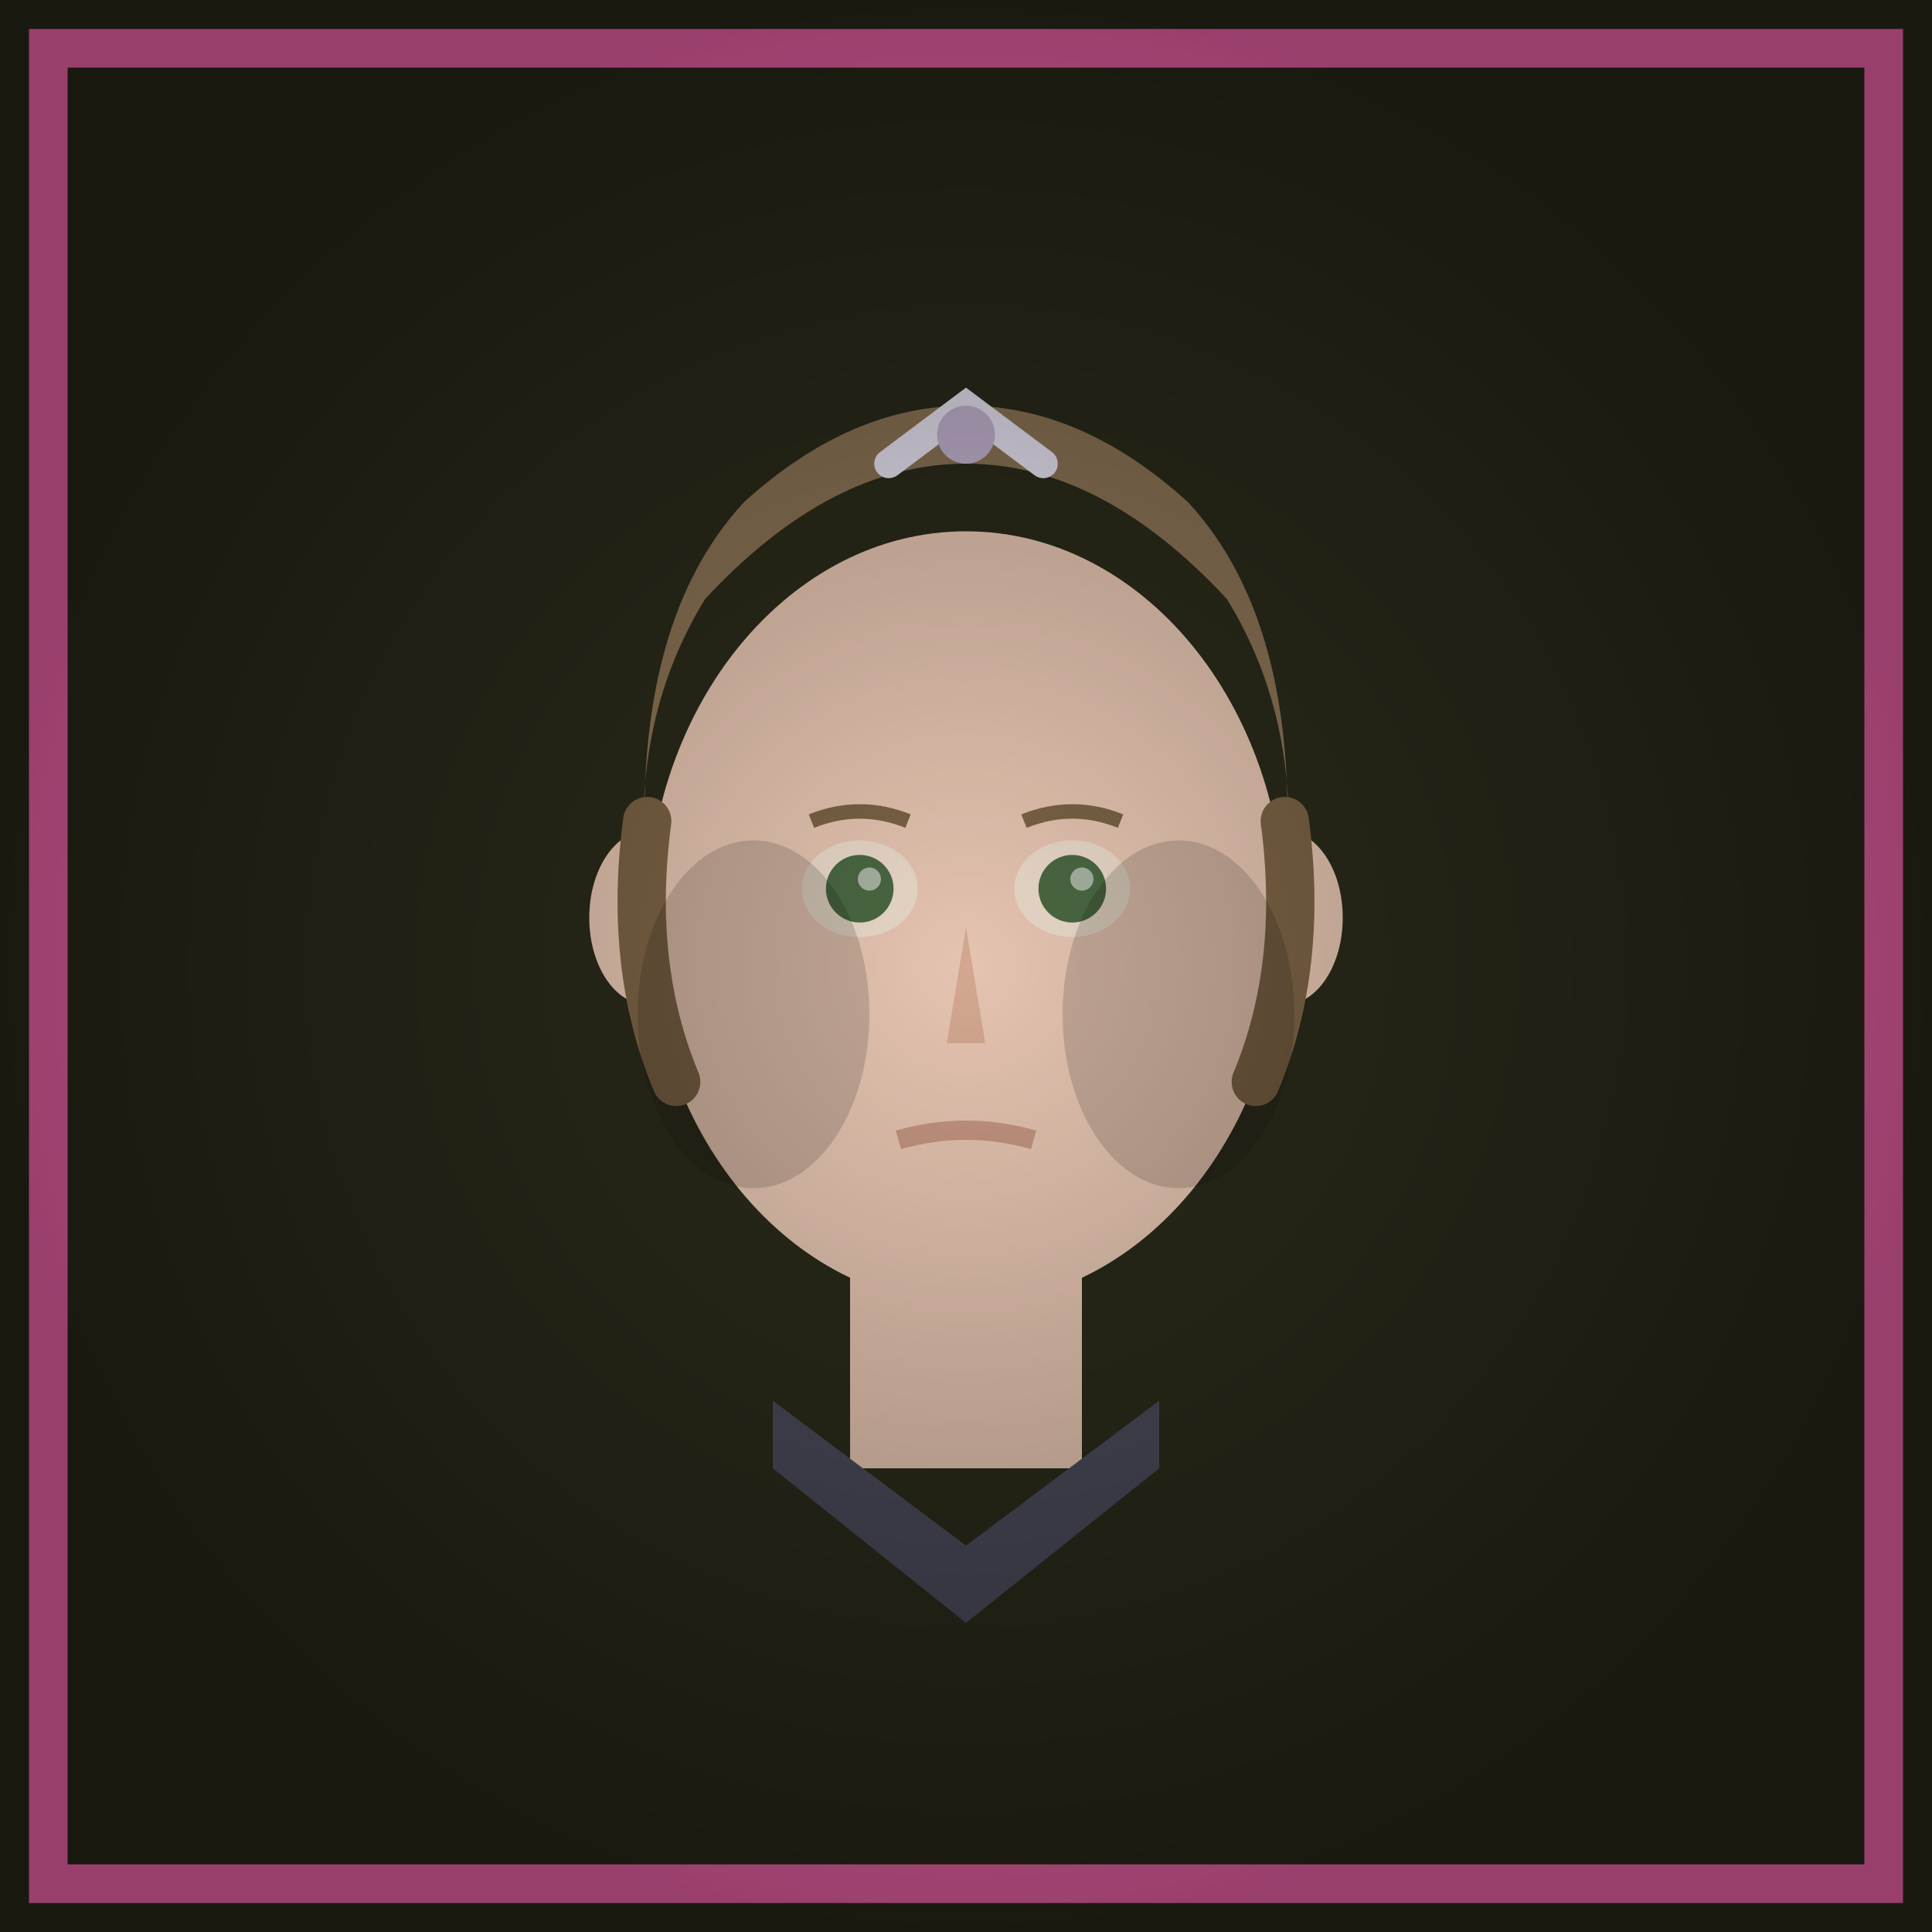
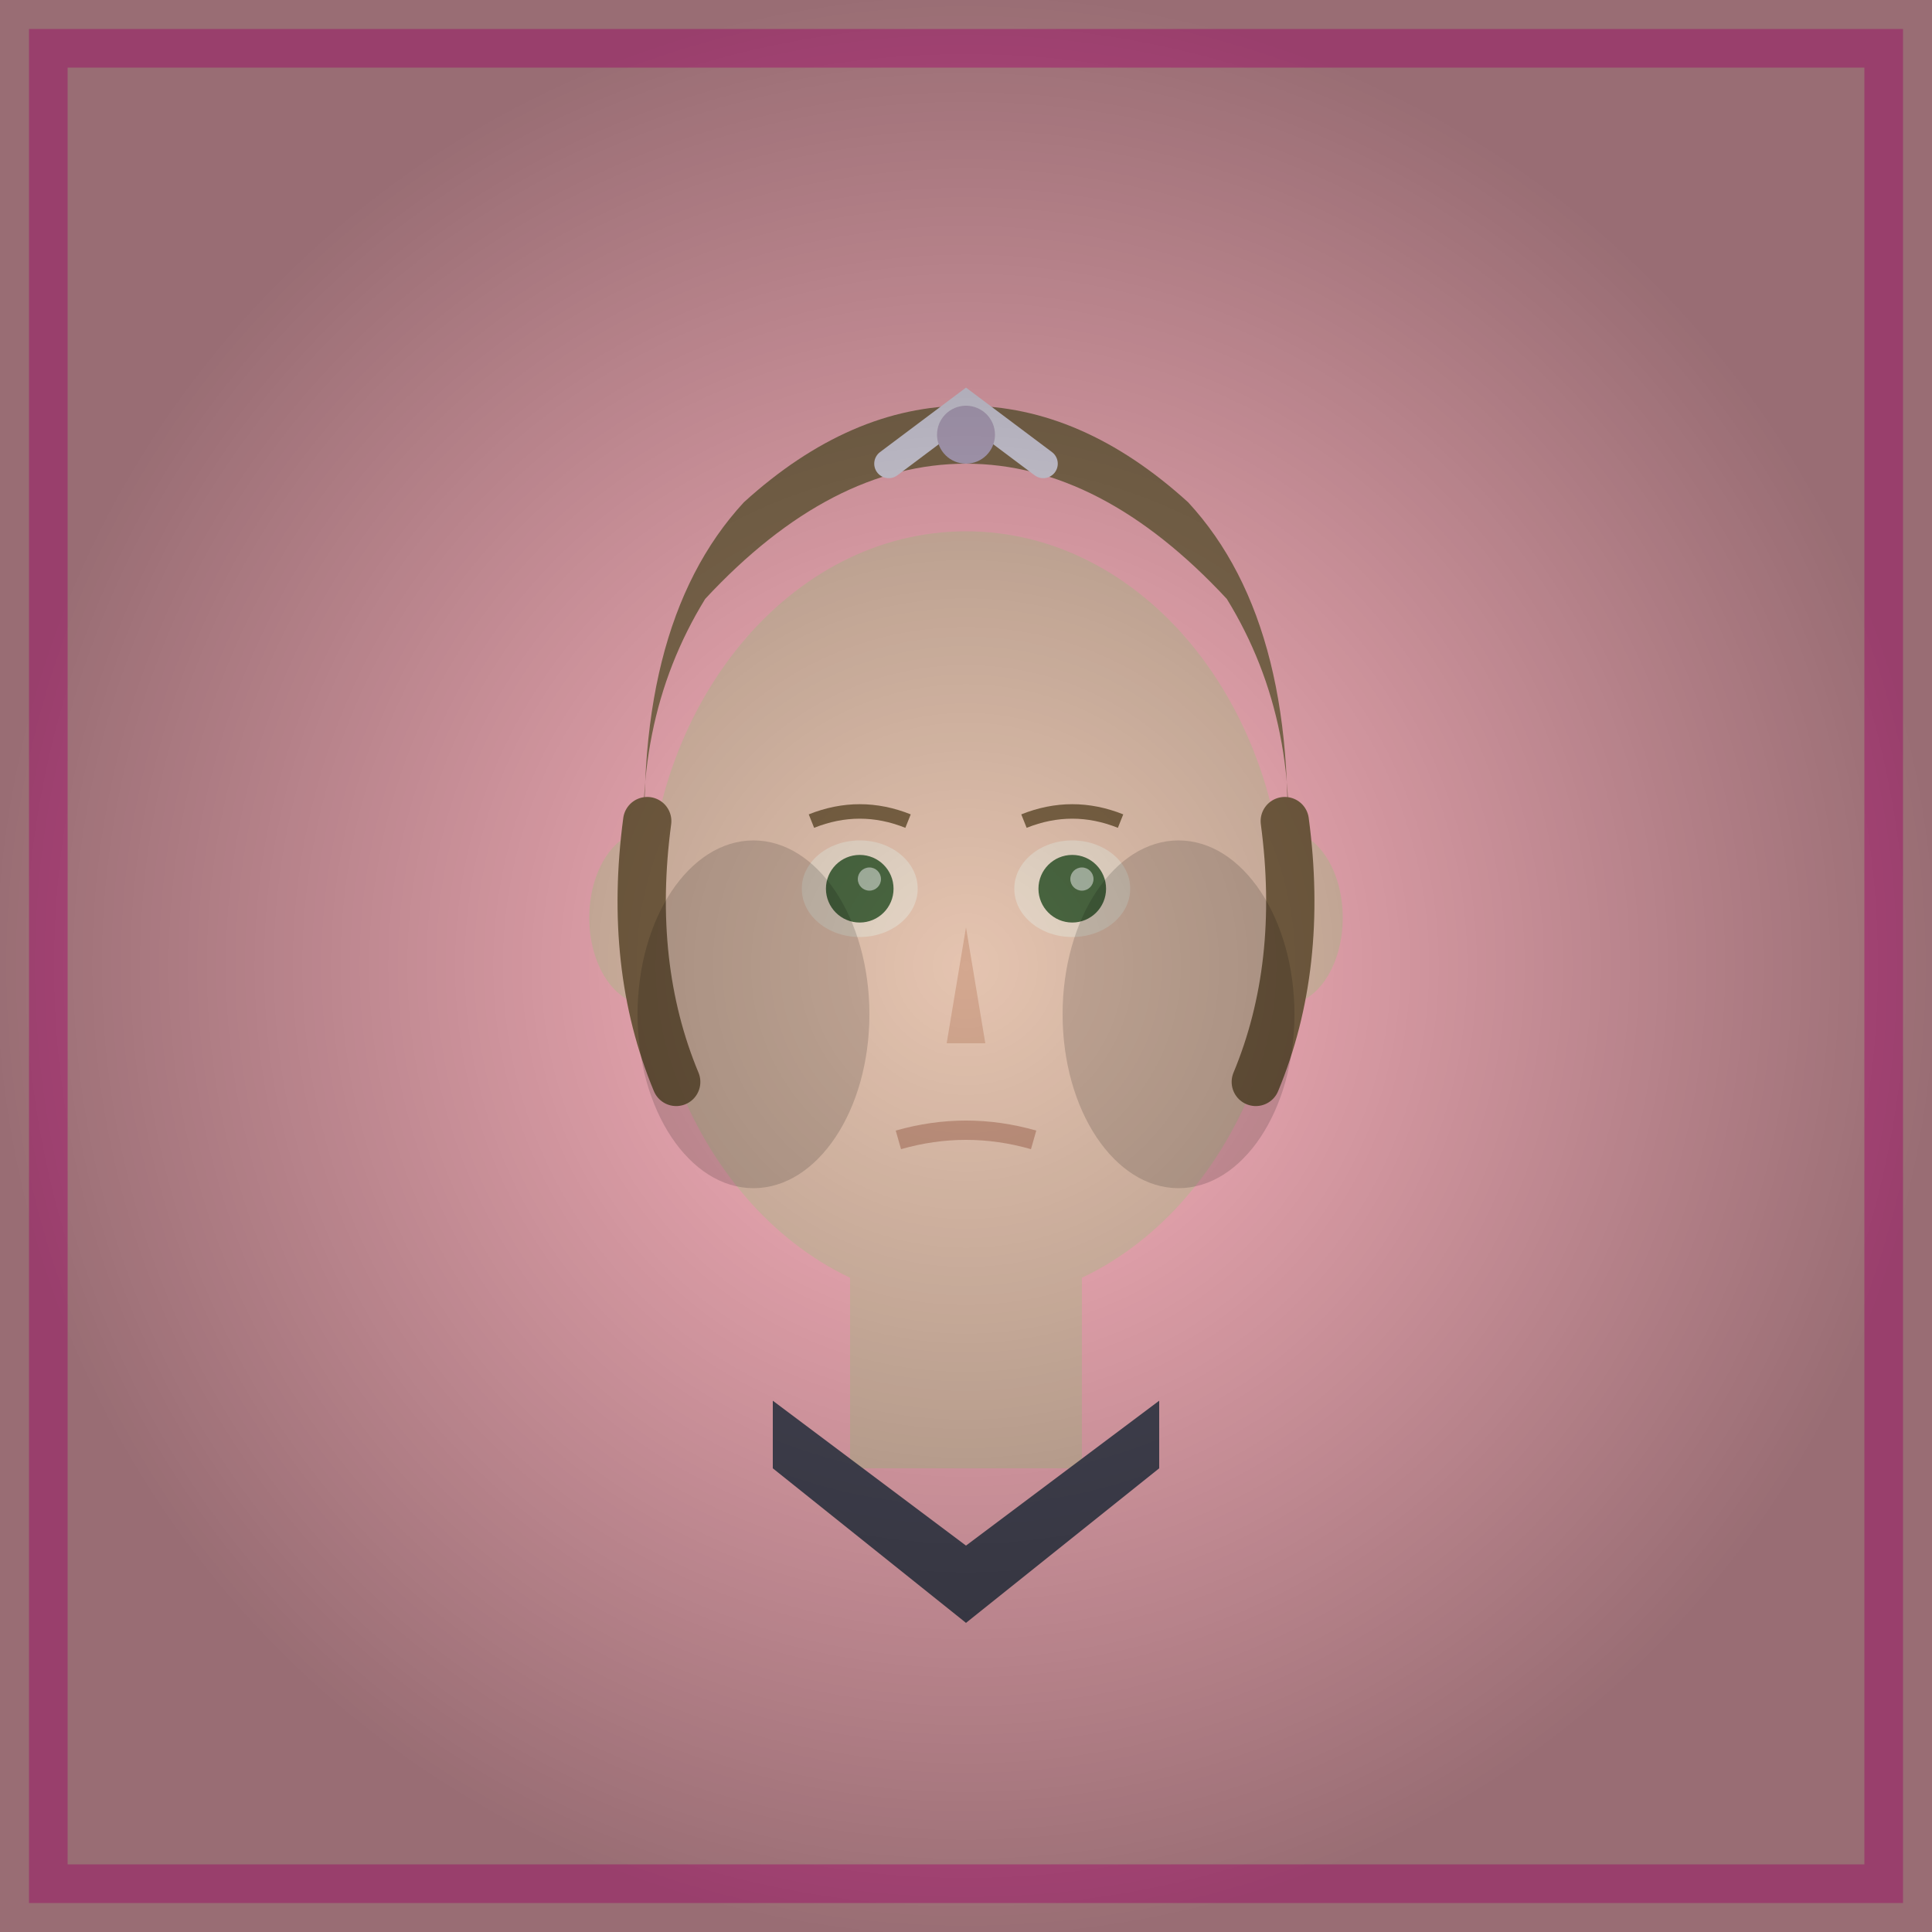
<svg xmlns="http://www.w3.org/2000/svg" viewBox="0 0 200 200">
-   <rect width="200" height="200" fill="#2A2A1A" />
+   <rect width="200" height="200" fill="#FFB6C1" />
  <rect x="5" y="5" width="190" height="190" fill="none" stroke="#FF69B4" stroke-width="4" />
  <defs>
    <radialGradient id="shadow" cx="50%" cy="50%" r="50%">
      <stop offset="0%" stop-color="#000" stop-opacity="0" />
      <stop offset="100%" stop-color="#000" stop-opacity="0.4" />
    </radialGradient>
  </defs>
  <rect x="88" y="132" width="24" height="20" fill="#E5C4B0" />
  <path d="M80 145 L100 160 L120 145 L120 152 L100 168 L80 152 Z" fill="#4A4A5A" />
  <ellipse cx="100" cy="95" rx="33" ry="40" fill="#E5C4B0" />
  <ellipse cx="67" cy="95" rx="6" ry="9" fill="#E5C4B0" />
  <ellipse cx="133" cy="95" rx="6" ry="9" fill="#E5C4B0" />
  <path d="M67 92 Q65 65 77 52 Q88 42 100 42 Q112 42 123 52 Q135 65 133 92 Q135 75 127 62 Q114 48 100 48 Q86 48 73 62 Q65 75 67 92" fill="#8B7355" />
  <path d="M67 85 Q65 100 70 112" fill="none" stroke="#7B6345" stroke-width="5" stroke-linecap="round" />
  <path d="M133 85 Q135 100 130 112" fill="none" stroke="#7B6345" stroke-width="5" stroke-linecap="round" />
  <path d="M92 48 L100 42 L108 48" fill="none" stroke="#E8E4F3" stroke-width="3" stroke-linecap="round" />
  <circle cx="100" cy="45" r="3" fill="#C4B4D0" />
  <ellipse cx="89" cy="92" rx="6" ry="5" fill="#E8D8C8" />
  <ellipse cx="111" cy="92" rx="6" ry="5" fill="#E8D8C8" />
  <circle cx="89" cy="92" r="3.5" fill="#4A6741" />
  <circle cx="111" cy="92" r="3.5" fill="#4A6741" />
  <circle cx="90" cy="91" r="1.2" fill="#FFF" opacity="0.5" />
  <circle cx="112" cy="91" r="1.2" fill="#FFF" opacity="0.5" />
  <path d="M84 85 Q89 83 94 85" stroke="#7B6345" stroke-width="1.5" fill="none" />
  <path d="M106 85 Q111 83 116 85" stroke="#7B6345" stroke-width="1.5" fill="none" />
  <path d="M100 96 L98 108 L102 108 Z" fill="#D4A890" />
  <path d="M93 118 Q100 116 107 118" stroke="#C49580" stroke-width="2" fill="none" />
  <ellipse cx="78" cy="105" rx="12" ry="18" fill="#000" opacity="0.15" />
  <ellipse cx="122" cy="105" rx="12" ry="18" fill="#000" opacity="0.15" />
  <rect width="200" height="200" fill="url(#shadow)" />
</svg>
